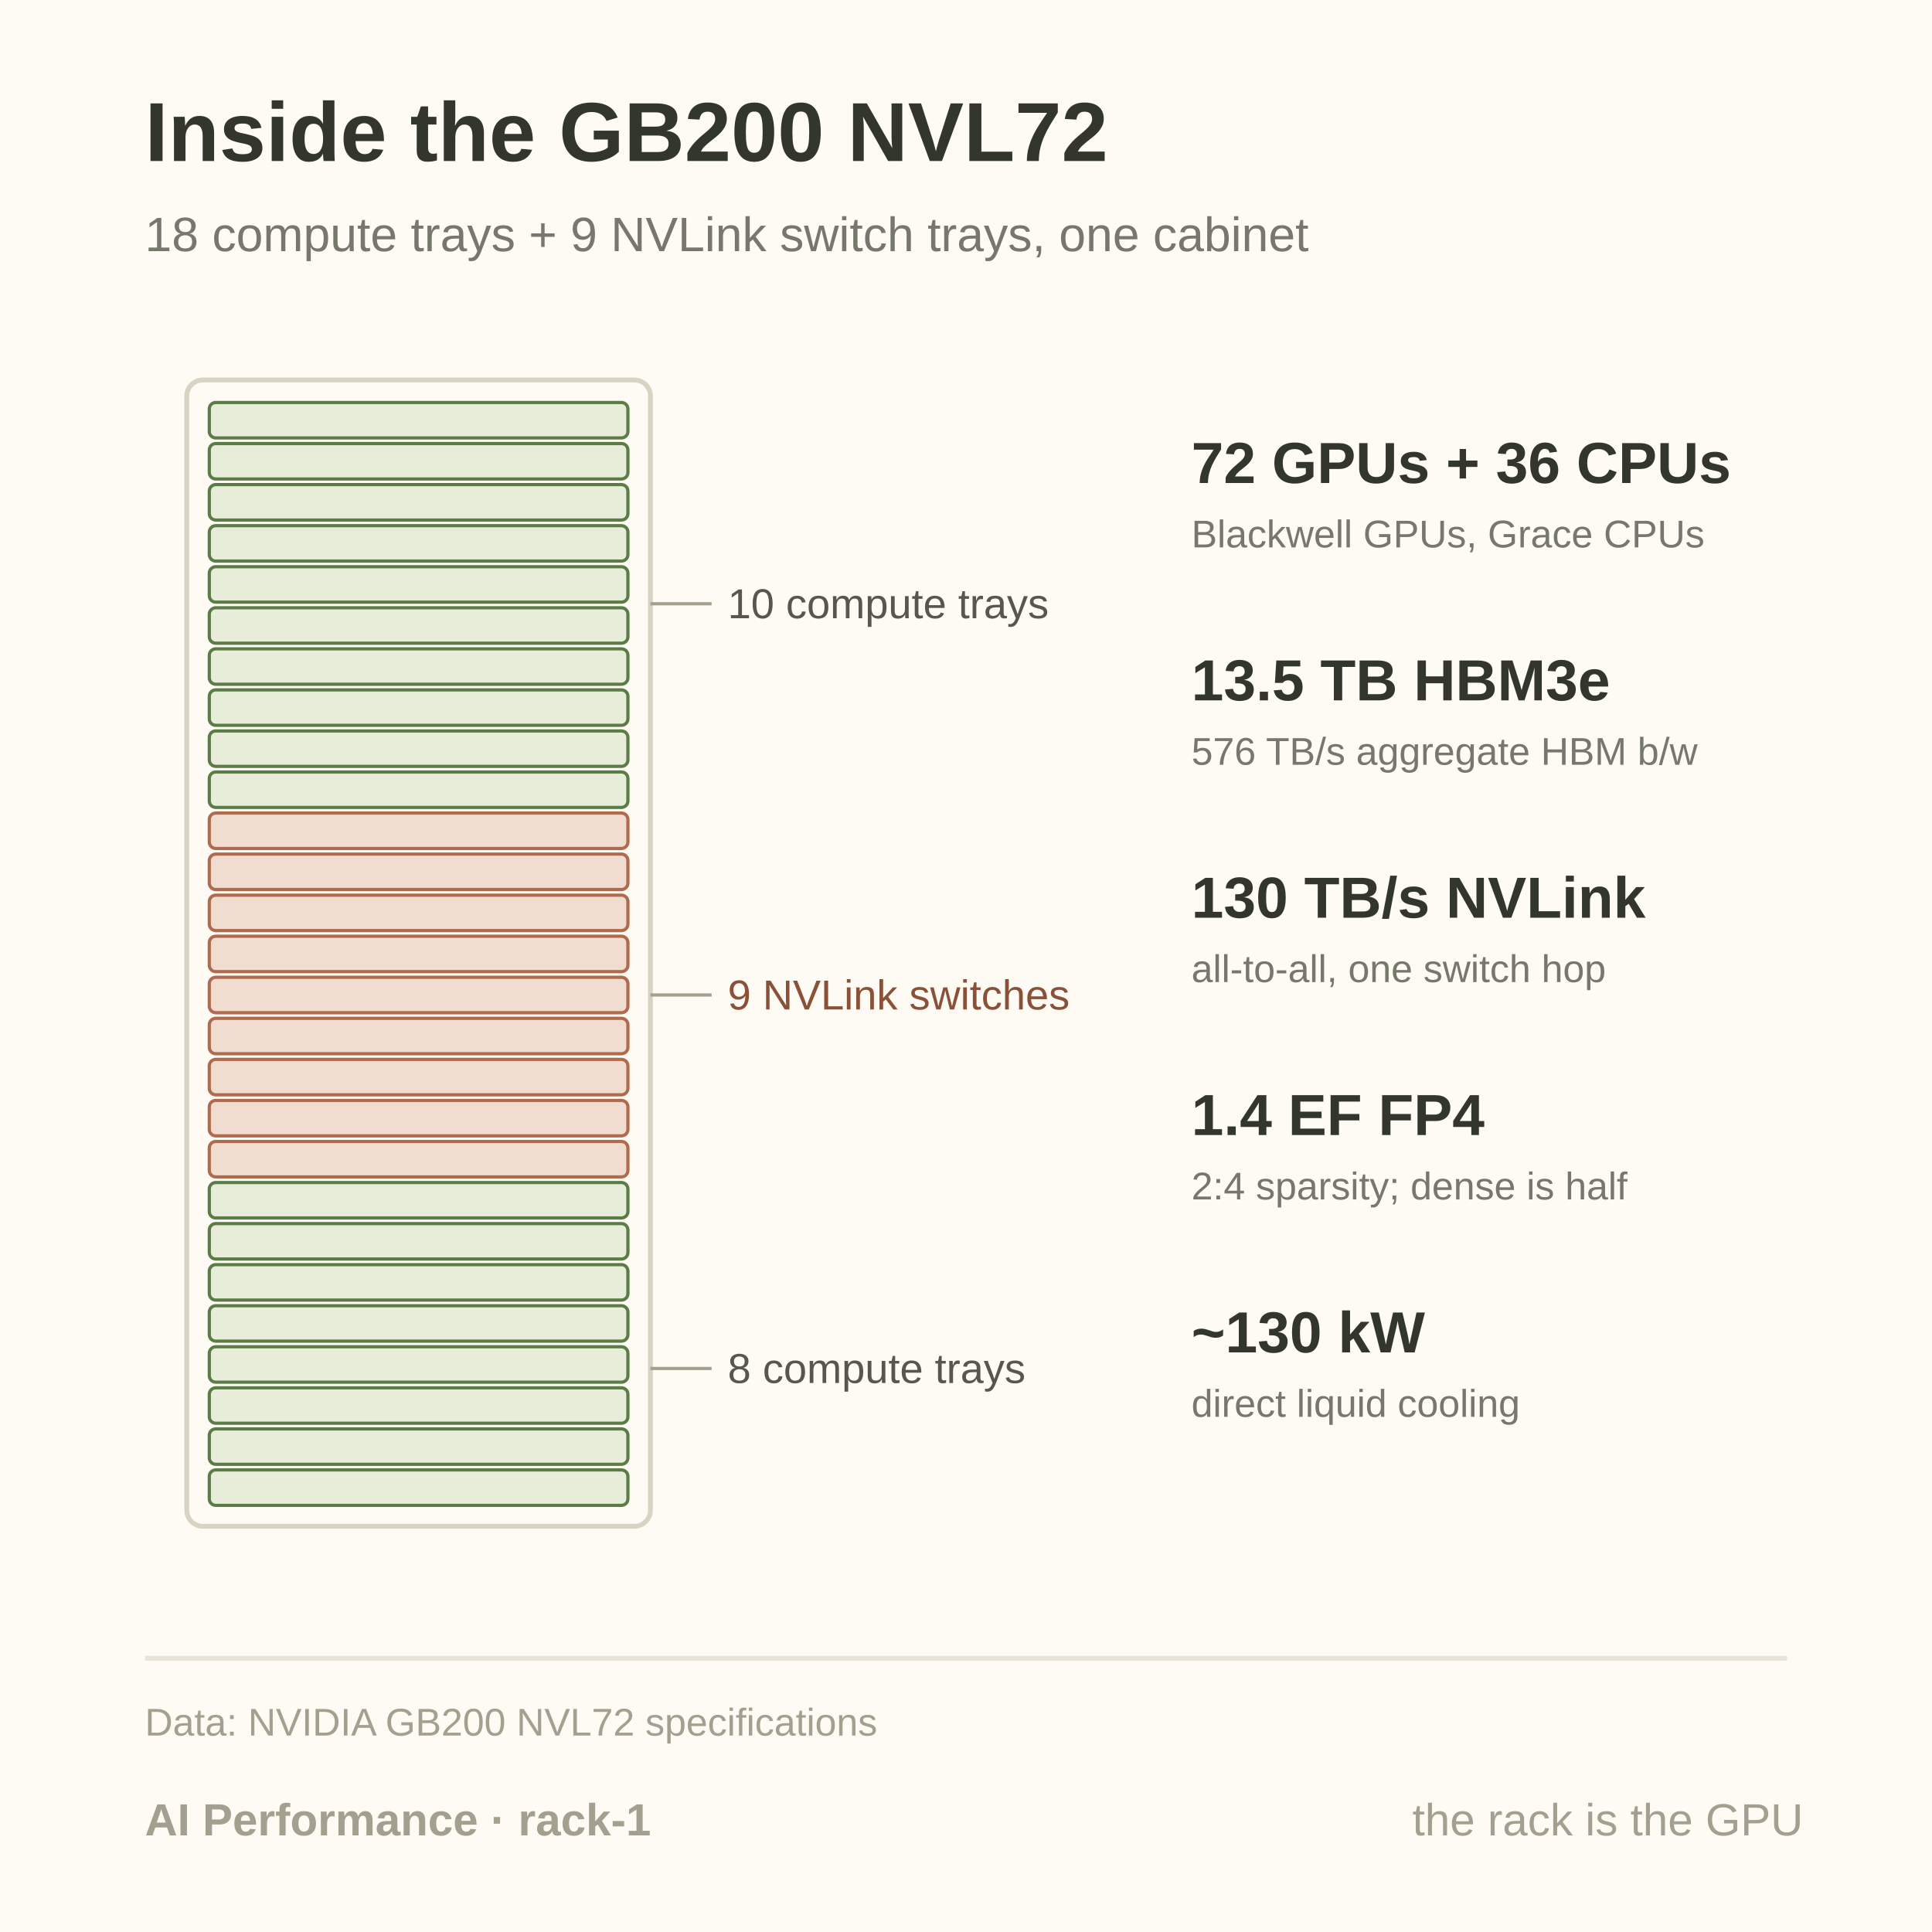
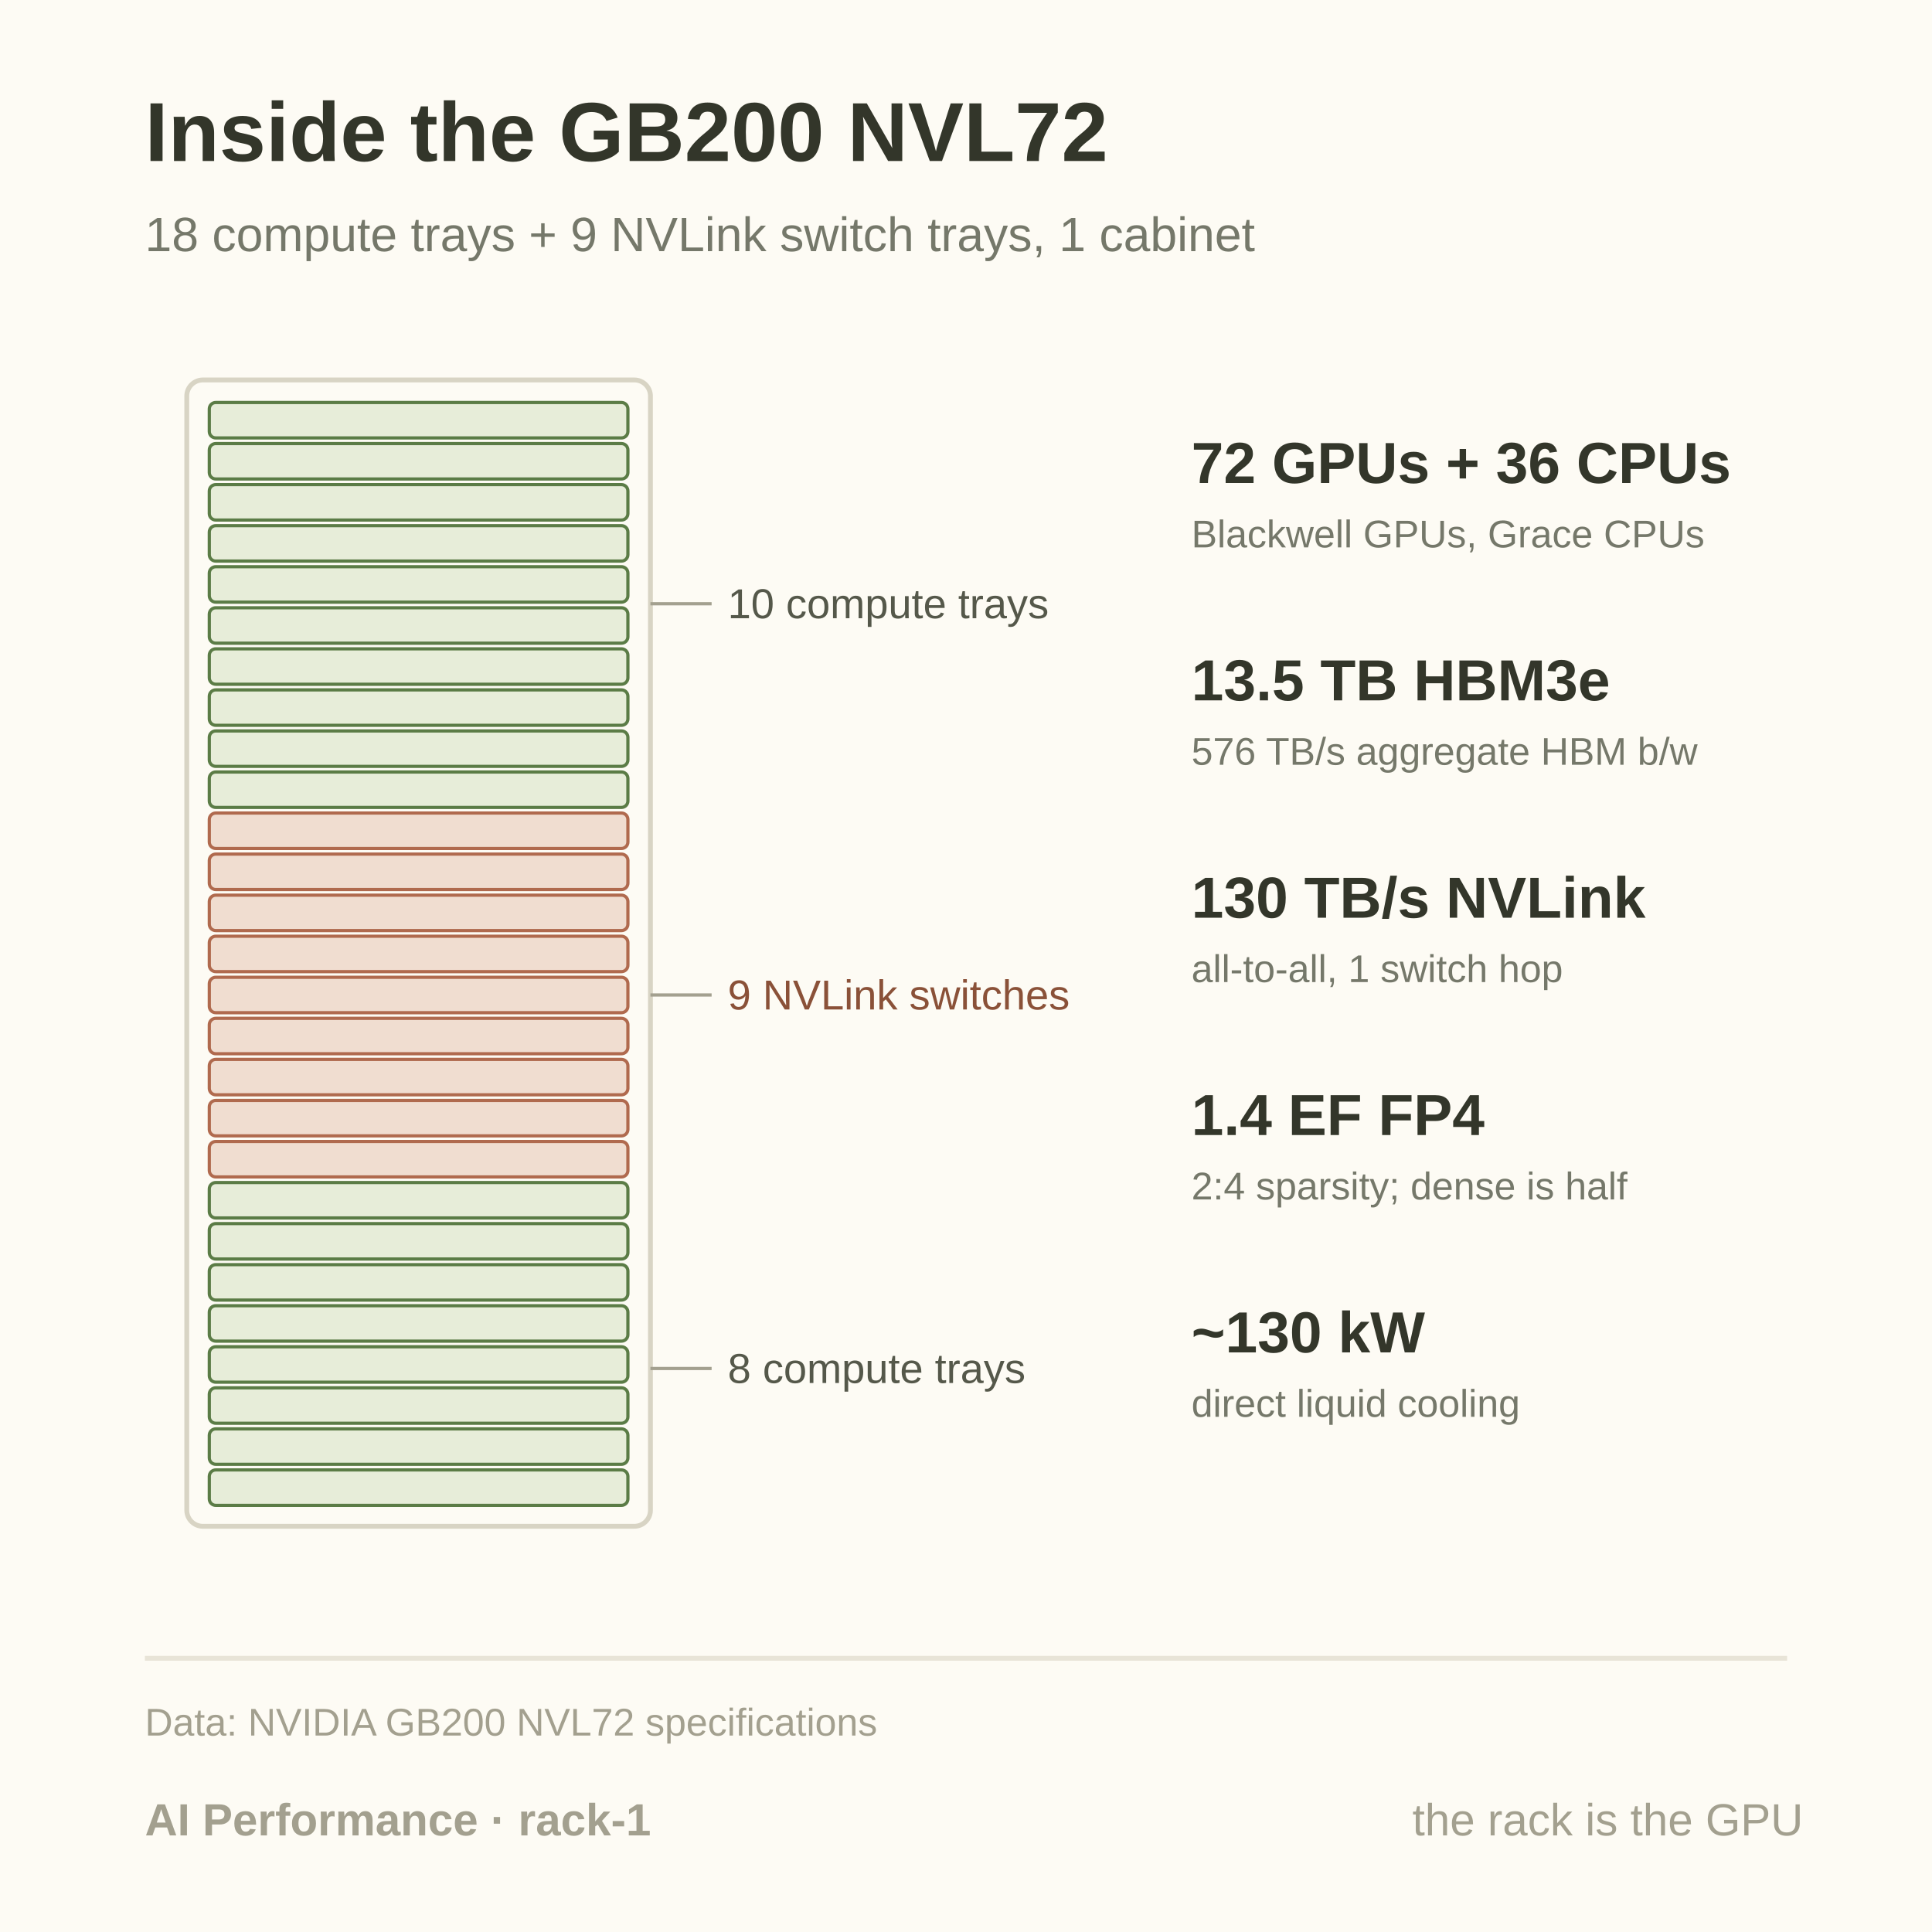
<svg xmlns="http://www.w3.org/2000/svg" width="1200" height="1200" viewBox="0 0 1200 1200" font-family="Helvetica Neue, Arial, sans-serif">
  <rect width="1200" height="1200" fill="#fdfbf4" />
  <text x="90" y="100" font-size="52" font-weight="bold" fill="#33362a">Inside the GB200 NVL72</text>
-   <text x="90" y="156" font-size="30" fill="#75786a">18 compute trays + 9 NVLink switch trays, one cabinet</text>
+   <text x="90" y="156" font-size="30" fill="#75786a">18 compute trays + 9 NVLink switch trays, 1 cabinet</text>
  <rect x="116" y="236" width="288" height="712" rx="10" fill="none" stroke="#d8d4c4" stroke-width="3" />
  <rect x="130" y="250.0" width="260" height="22" rx="4" fill="#e7edd9" stroke="#5b7c46" stroke-width="2" />
  <rect x="130" y="275.5" width="260" height="22" rx="4" fill="#e7edd9" stroke="#5b7c46" stroke-width="2" />
  <rect x="130" y="301.0" width="260" height="22" rx="4" fill="#e7edd9" stroke="#5b7c46" stroke-width="2" />
  <rect x="130" y="326.5" width="260" height="22" rx="4" fill="#e7edd9" stroke="#5b7c46" stroke-width="2" />
  <rect x="130" y="352.0" width="260" height="22" rx="4" fill="#e7edd9" stroke="#5b7c46" stroke-width="2" />
  <rect x="130" y="377.5" width="260" height="22" rx="4" fill="#e7edd9" stroke="#5b7c46" stroke-width="2" />
  <rect x="130" y="403.0" width="260" height="22" rx="4" fill="#e7edd9" stroke="#5b7c46" stroke-width="2" />
  <rect x="130" y="428.5" width="260" height="22" rx="4" fill="#e7edd9" stroke="#5b7c46" stroke-width="2" />
  <rect x="130" y="454.0" width="260" height="22" rx="4" fill="#e7edd9" stroke="#5b7c46" stroke-width="2" />
  <rect x="130" y="479.5" width="260" height="22" rx="4" fill="#e7edd9" stroke="#5b7c46" stroke-width="2" />
  <rect x="130" y="505.0" width="260" height="22" rx="4" fill="#f0ddd0" stroke="#b06a4e" stroke-width="2" />
  <rect x="130" y="530.5" width="260" height="22" rx="4" fill="#f0ddd0" stroke="#b06a4e" stroke-width="2" />
  <rect x="130" y="556.0" width="260" height="22" rx="4" fill="#f0ddd0" stroke="#b06a4e" stroke-width="2" />
  <rect x="130" y="581.5" width="260" height="22" rx="4" fill="#f0ddd0" stroke="#b06a4e" stroke-width="2" />
  <rect x="130" y="607.0" width="260" height="22" rx="4" fill="#f0ddd0" stroke="#b06a4e" stroke-width="2" />
  <rect x="130" y="632.5" width="260" height="22" rx="4" fill="#f0ddd0" stroke="#b06a4e" stroke-width="2" />
  <rect x="130" y="658.0" width="260" height="22" rx="4" fill="#f0ddd0" stroke="#b06a4e" stroke-width="2" />
  <rect x="130" y="683.5" width="260" height="22" rx="4" fill="#f0ddd0" stroke="#b06a4e" stroke-width="2" />
  <rect x="130" y="709.0" width="260" height="22" rx="4" fill="#f0ddd0" stroke="#b06a4e" stroke-width="2" />
  <rect x="130" y="734.5" width="260" height="22" rx="4" fill="#e7edd9" stroke="#5b7c46" stroke-width="2" />
  <rect x="130" y="760.0" width="260" height="22" rx="4" fill="#e7edd9" stroke="#5b7c46" stroke-width="2" />
  <rect x="130" y="785.5" width="260" height="22" rx="4" fill="#e7edd9" stroke="#5b7c46" stroke-width="2" />
  <rect x="130" y="811.0" width="260" height="22" rx="4" fill="#e7edd9" stroke="#5b7c46" stroke-width="2" />
  <rect x="130" y="836.5" width="260" height="22" rx="4" fill="#e7edd9" stroke="#5b7c46" stroke-width="2" />
  <rect x="130" y="862.0" width="260" height="22" rx="4" fill="#e7edd9" stroke="#5b7c46" stroke-width="2" />
  <rect x="130" y="887.5" width="260" height="22" rx="4" fill="#e7edd9" stroke="#5b7c46" stroke-width="2" />
  <rect x="130" y="913.0" width="260" height="22" rx="4" fill="#e7edd9" stroke="#5b7c46" stroke-width="2" />
  <line x1="404" y1="375" x2="442" y2="375" stroke="#a3a08f" stroke-width="2" />
  <text x="452" y="384" font-size="26" fill="#55584a">10 compute trays</text>
  <line x1="404" y1="618" x2="442" y2="618" stroke="#a3a08f" stroke-width="2" />
  <text x="452" y="627" font-size="26" fill="#8a5138">9 NVLink switches</text>
  <line x1="404" y1="850" x2="442" y2="850" stroke="#a3a08f" stroke-width="2" />
  <text x="452" y="859" font-size="26" fill="#55584a">8 compute trays</text>
  <text x="740" y="300" font-size="36" font-weight="bold" fill="#33362a">72 GPUs + 36 CPUs</text>
  <text x="740" y="340" font-size="24" fill="#75786a">Blackwell GPUs, Grace CPUs</text>
  <text x="740" y="435" font-size="36" font-weight="bold" fill="#33362a">13.5 TB HBM3e</text>
  <text x="740" y="475" font-size="24" fill="#75786a">576 TB/s aggregate HBM b/w</text>
  <text x="740" y="570" font-size="36" font-weight="bold" fill="#33362a">130 TB/s NVLink</text>
-   <text x="740" y="610" font-size="24" fill="#75786a">all-to-all, one switch hop</text>
+   <text x="740" y="610" font-size="24" fill="#75786a">all-to-all, 1 switch hop</text>
  <text x="740" y="705" font-size="36" font-weight="bold" fill="#33362a">1.4 EF FP4</text>
  <text x="740" y="745" font-size="24" fill="#75786a">2:4 sparsity; dense is half</text>
  <text x="740" y="840" font-size="36" font-weight="bold" fill="#33362a">~130 kW</text>
  <text x="740" y="880" font-size="24" fill="#75786a">direct liquid cooling</text>
  <line x1="90" y1="1030" x2="1110" y2="1030" stroke="#e8e4d7" stroke-width="3" />
  <text x="90" y="1078" font-size="24" fill="#a3a08f">Data: NVIDIA GB200 NVL72 specifications</text>
  <text x="90" y="1140" font-size="28" font-weight="bold" fill="#a3a08f">AI Performance · rack-1</text>
  <text x="1120" y="1140" text-anchor="end" font-size="28" fill="#a3a08f">the rack is the GPU</text>
</svg>
